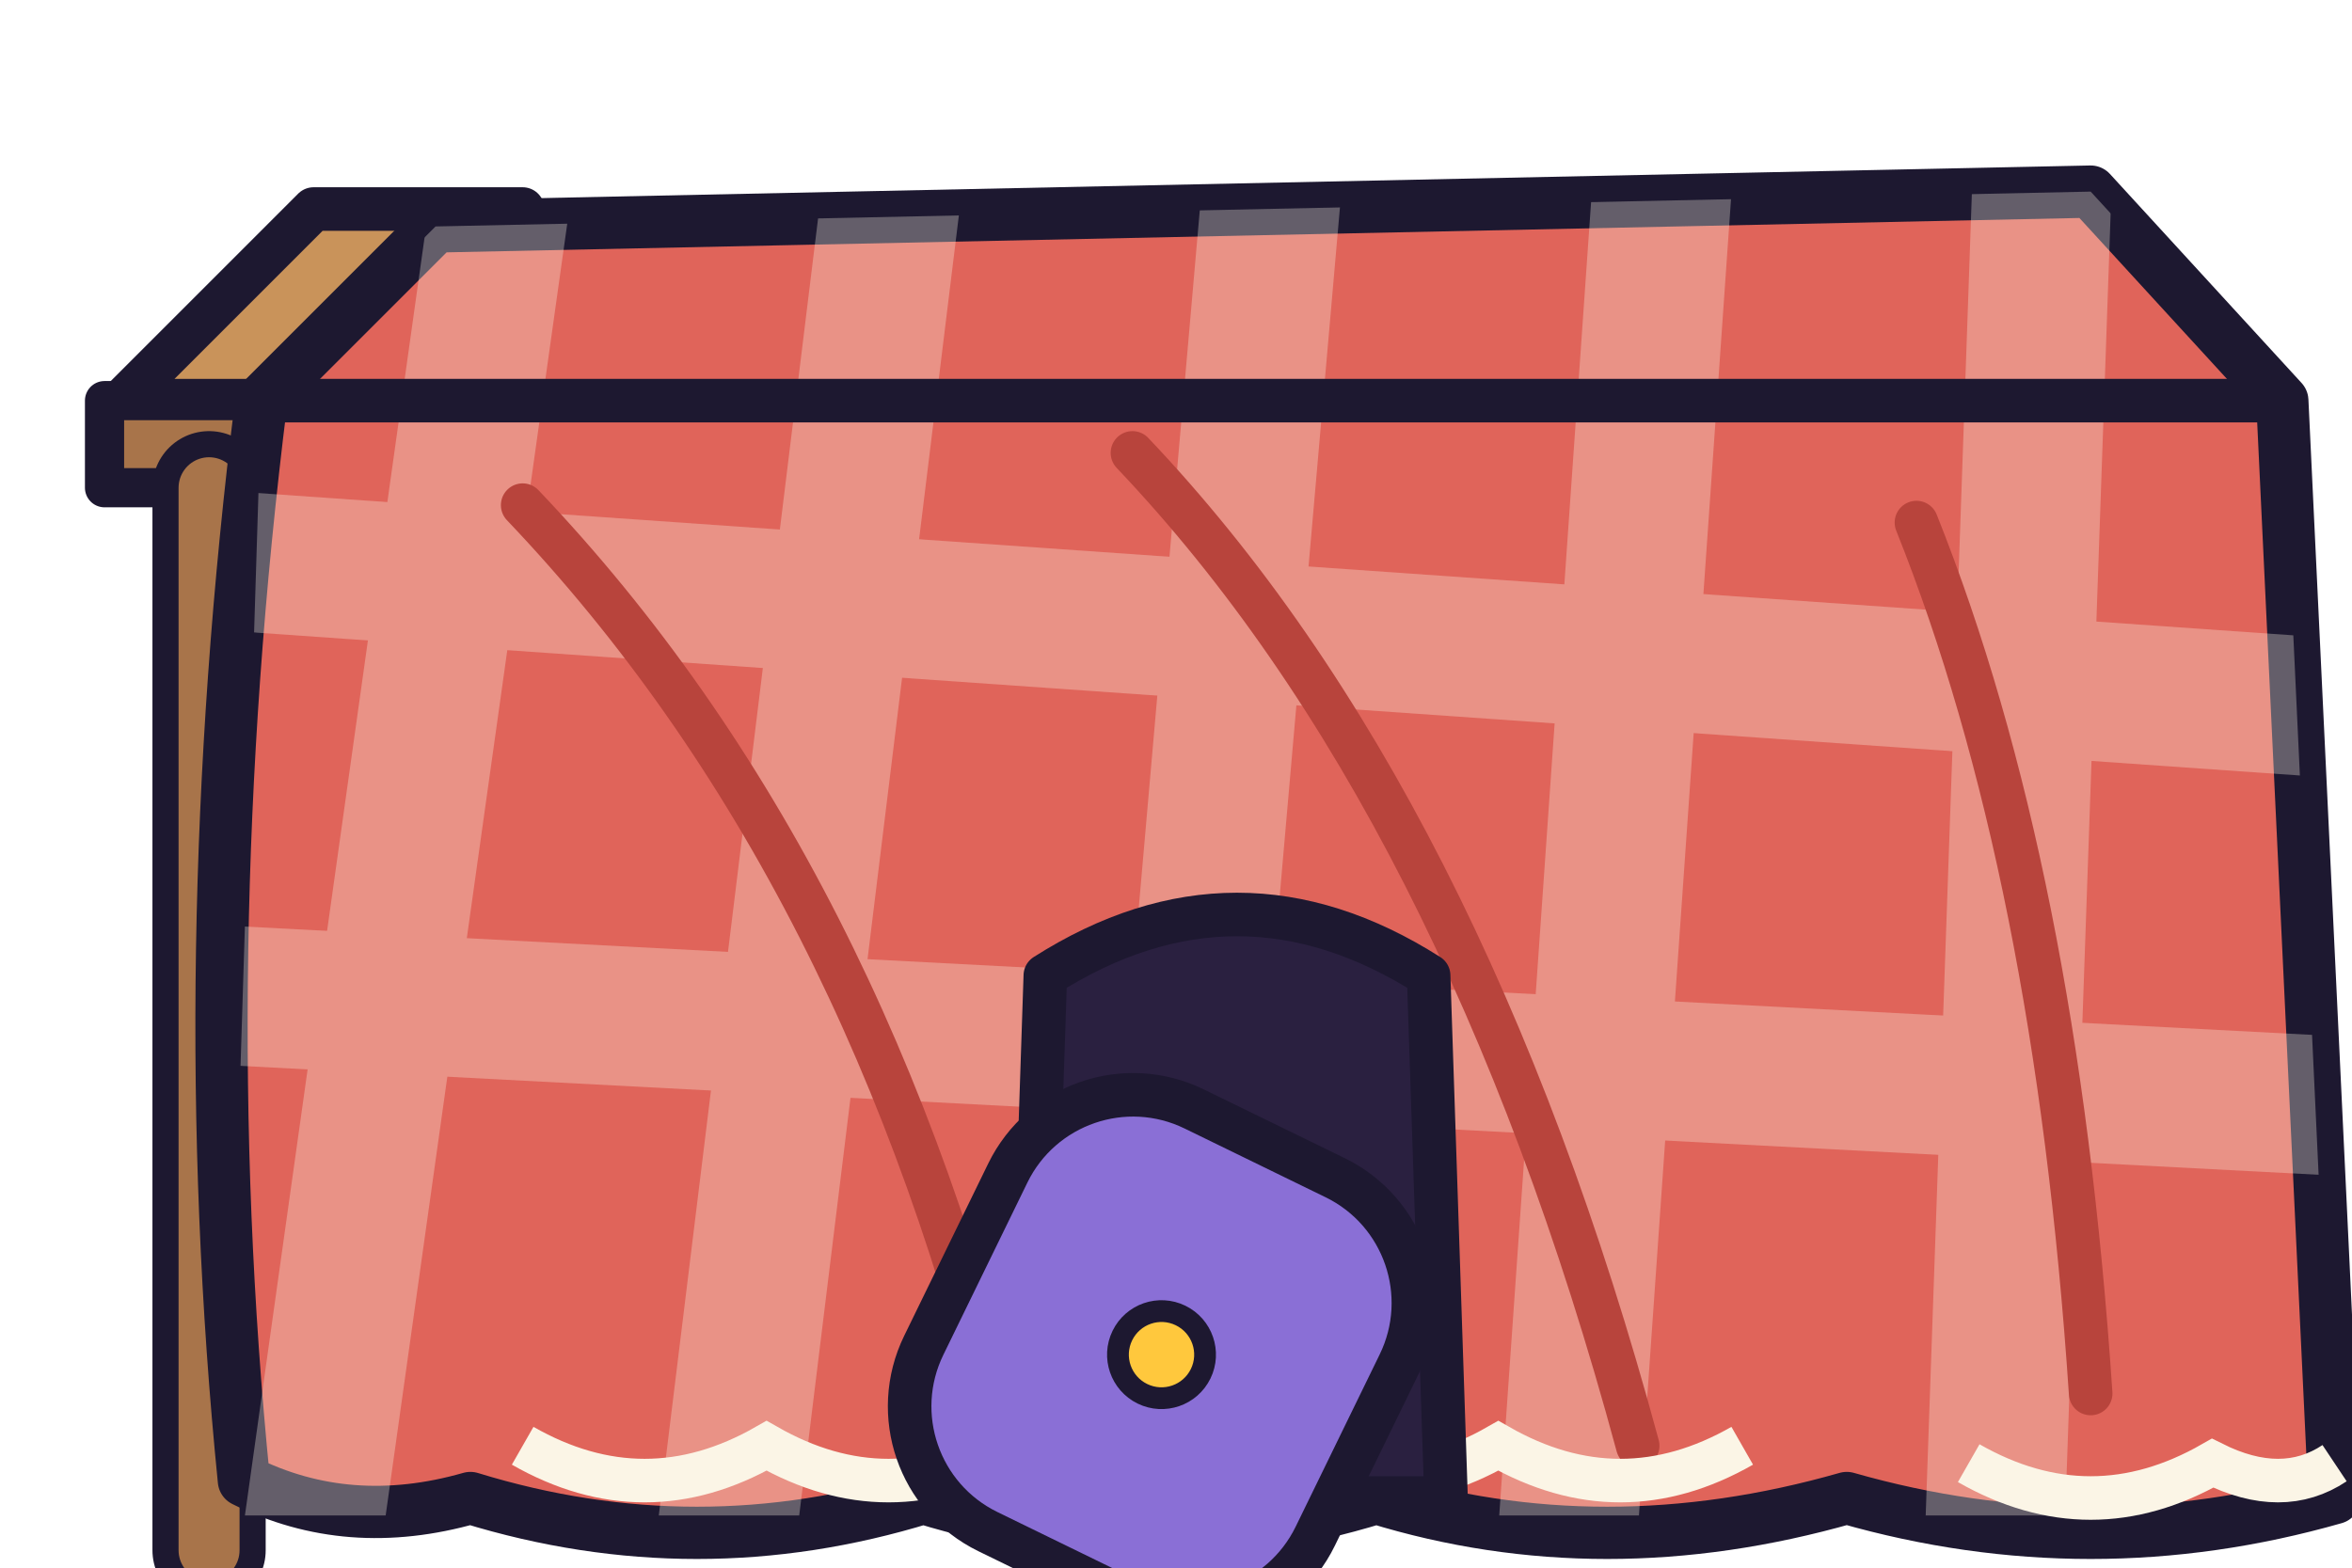
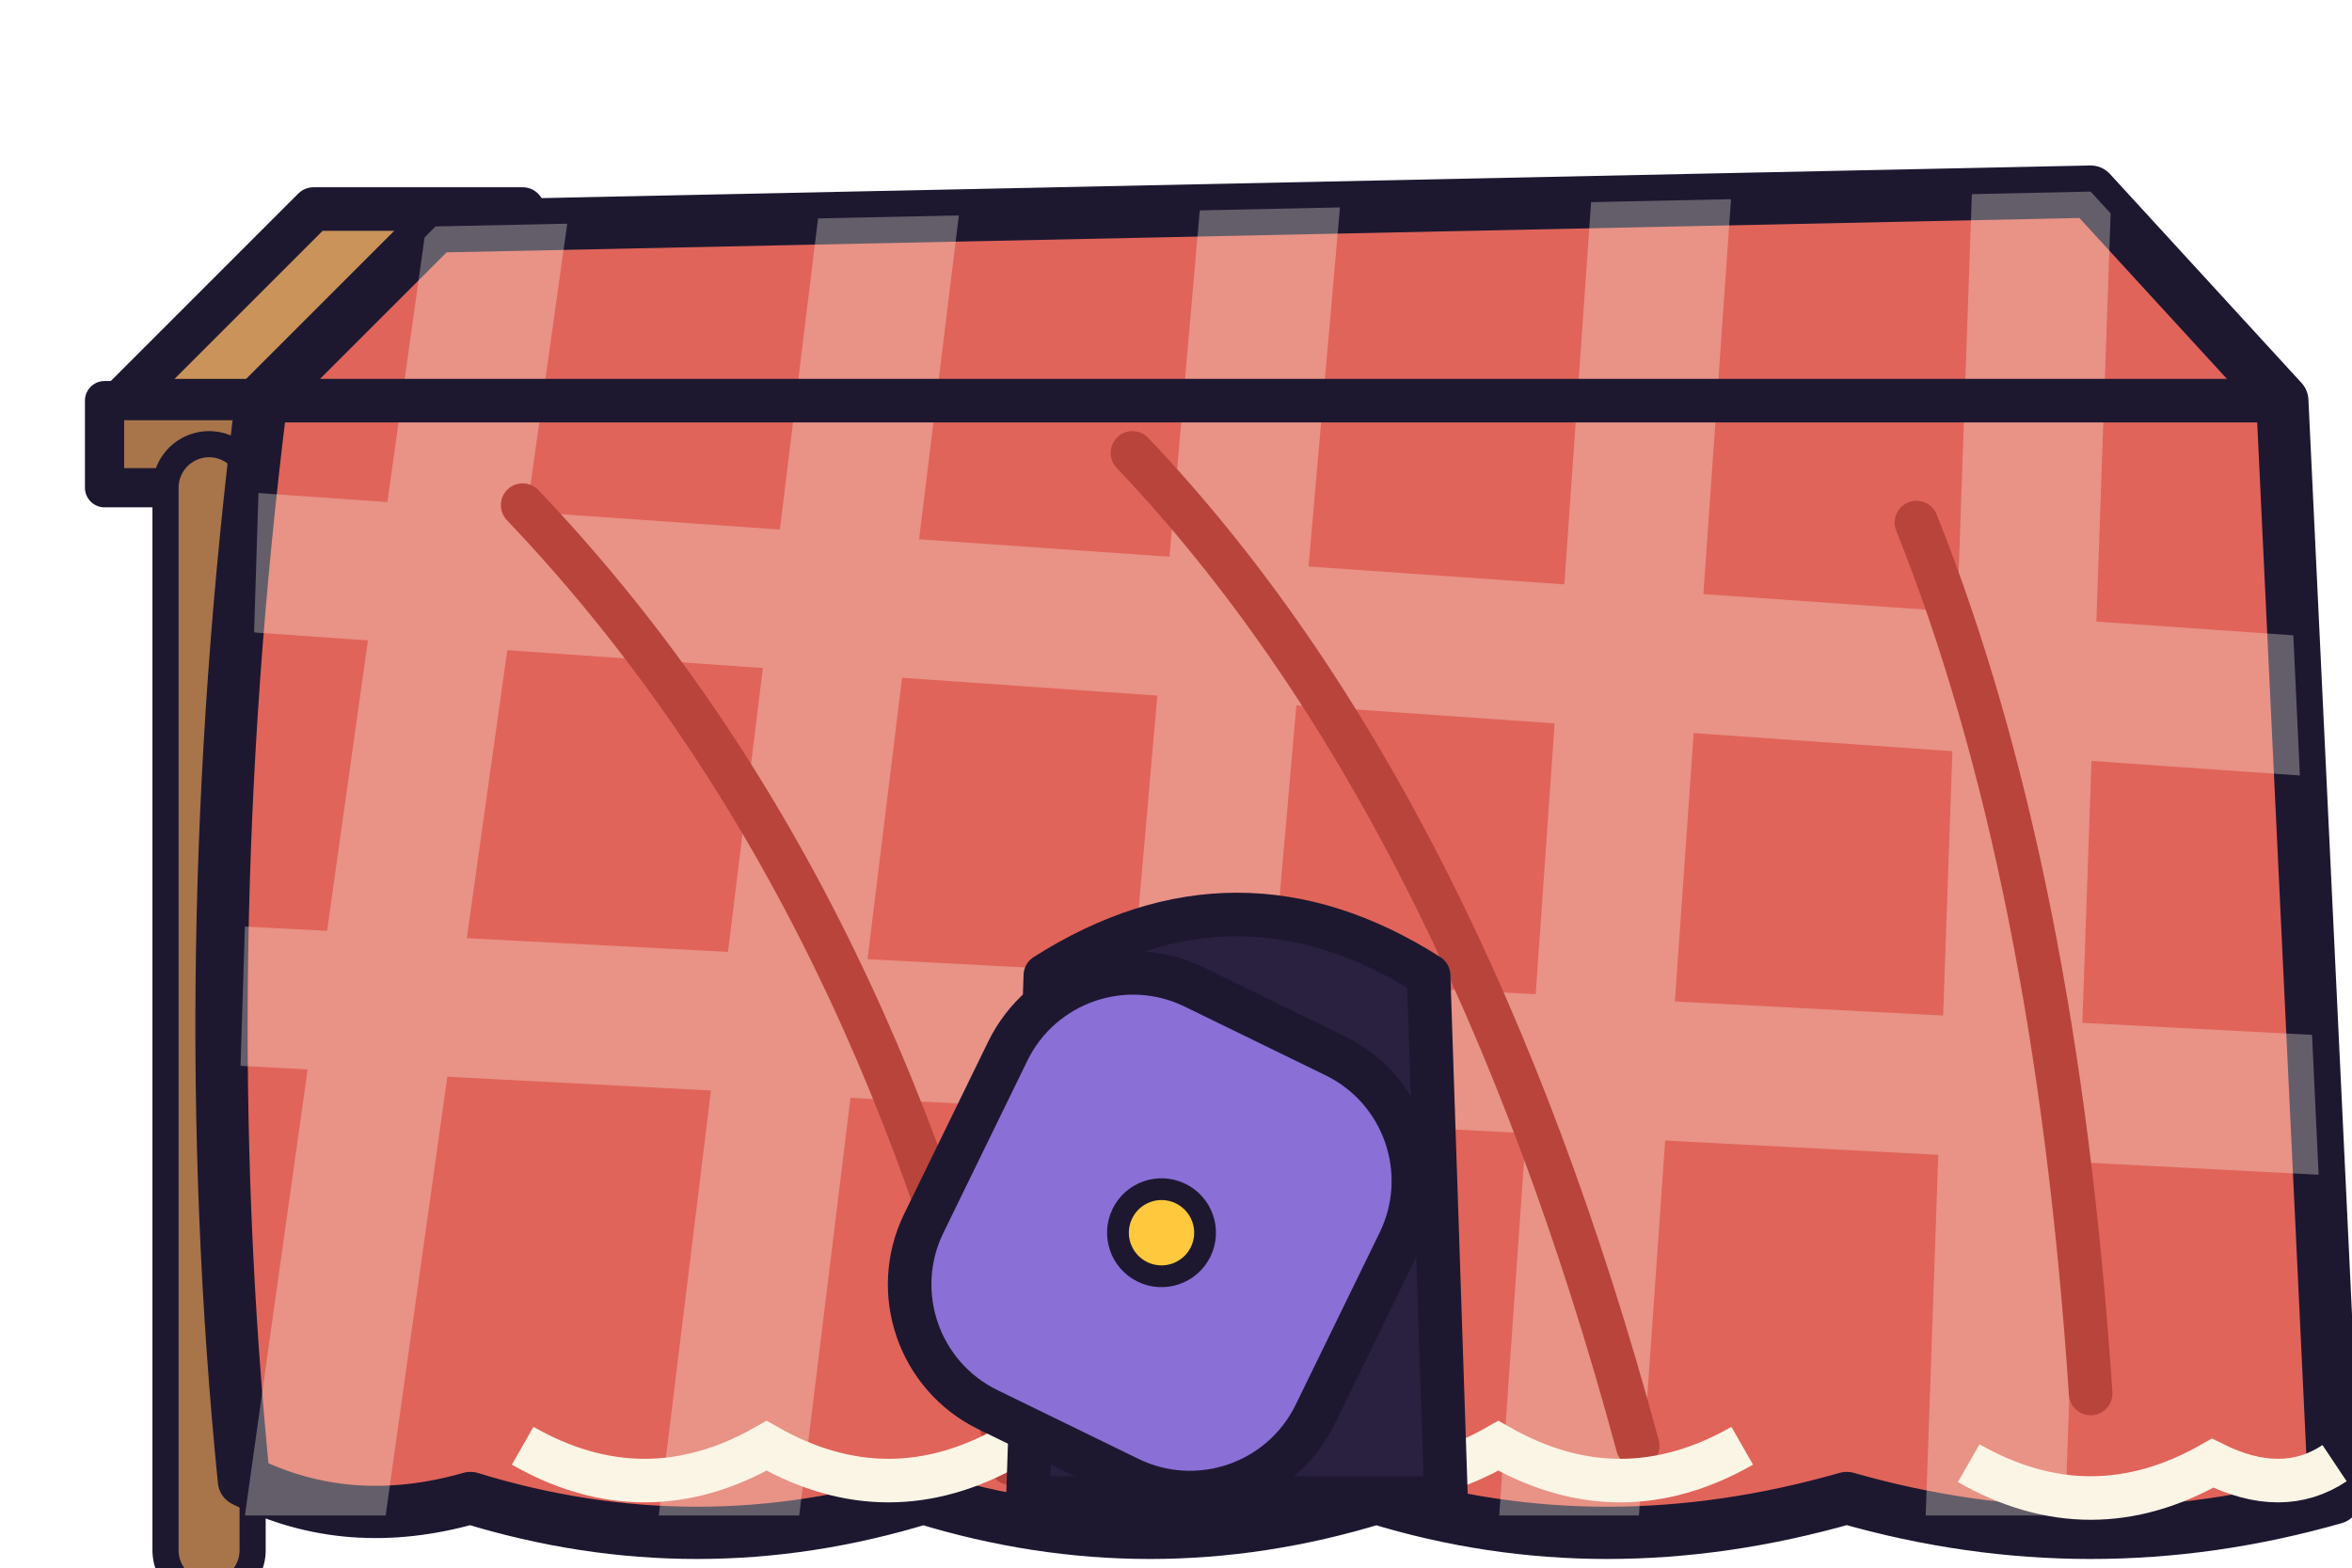
<svg xmlns="http://www.w3.org/2000/svg" viewBox="0 0 270 180" width="270" height="180">
  <defs>
    <clipPath id="c">
      <path d="M30 46 L50 26 L240 22 L262 46 L268 174 L26 174 Z" />
    </clipPath>
  </defs>
  <path d="M14 46 L36 24 L60 24 L40 46 Z" fill="#c9935a" stroke="#1d1830" stroke-width="5" stroke-linejoin="round" />
  <path d="M12 46 L44 46 L44 56 L12 56 Z" fill="#a8744a" stroke="#1d1830" stroke-width="4.5" stroke-linejoin="round" />
  <path d="M24 56 L24 178" stroke="#1d1830" stroke-width="13" stroke-linecap="round" />
  <path d="M24 56 L24 178" stroke="#a8744a" stroke-width="7" stroke-linecap="round" />
  <path d="M30 46 L50 26 L240 22 L262 46 L268 172 Q240 180 212 172 Q184 180 158 172 Q132 180 106 172 Q80 180 54 172 Q40 176 28 170 Q22 110 30 46 Z" fill="#e0645a" stroke="#1d1830" stroke-width="6" stroke-linejoin="round" />
  <g clip-path="url(#c)" fill="#fbf5e6" opacity="0.32">
    <rect x="40" y="0" width="16" height="190" transform="rotate(8 48 90)" />
    <rect x="86" y="0" width="16" height="190" transform="rotate(7 94 90)" />
    <rect x="132" y="0" width="16" height="190" transform="rotate(5 140 90)" />
    <rect x="178" y="0" width="16" height="190" transform="rotate(4 186 90)" />
    <rect x="224" y="0" width="16" height="190" transform="rotate(2 232 90)" />
    <rect x="0" y="64" width="270" height="16" transform="rotate(4 135 72)" />
    <rect x="0" y="112" width="270" height="16" transform="rotate(3 135 120)" />
  </g>
  <path d="M30 46 L262 46" stroke="#1d1830" stroke-width="5" />
  <path d="M60 58 Q100 100 116 168 M130 52 Q168 92 188 166 M220 60 Q236 100 240 160" stroke="#b8443c" stroke-width="5" fill="none" stroke-linecap="round" />
  <path d="M60 166 Q74 174 88 166 Q102 174 116 166 Q130 174 144 166 Q158 174 172 166 Q186 174 200 166 M226 168 Q240 176 254 168 Q262 172 268 168" stroke="#fbf5e6" stroke-width="5" fill="none" />
  <path d="M118 172 L120 112 Q142 98 164 112 L166 172 Z" fill="#2a2040" stroke="#1d1830" stroke-width="5" stroke-linejoin="round" />
-   <g transform="rotate(26 132 156)">
+   <g transform="translate(0 -14) rotate(26 132 156)">
    <rect x="108" y="128" width="50" height="54" rx="16" fill="#8a6fd6" stroke="#1d1830" stroke-width="5" />
    <circle cx="133" cy="155" r="5" fill="#ffc83d" stroke="#1d1830" stroke-width="2.5" />
  </g>
</svg>
